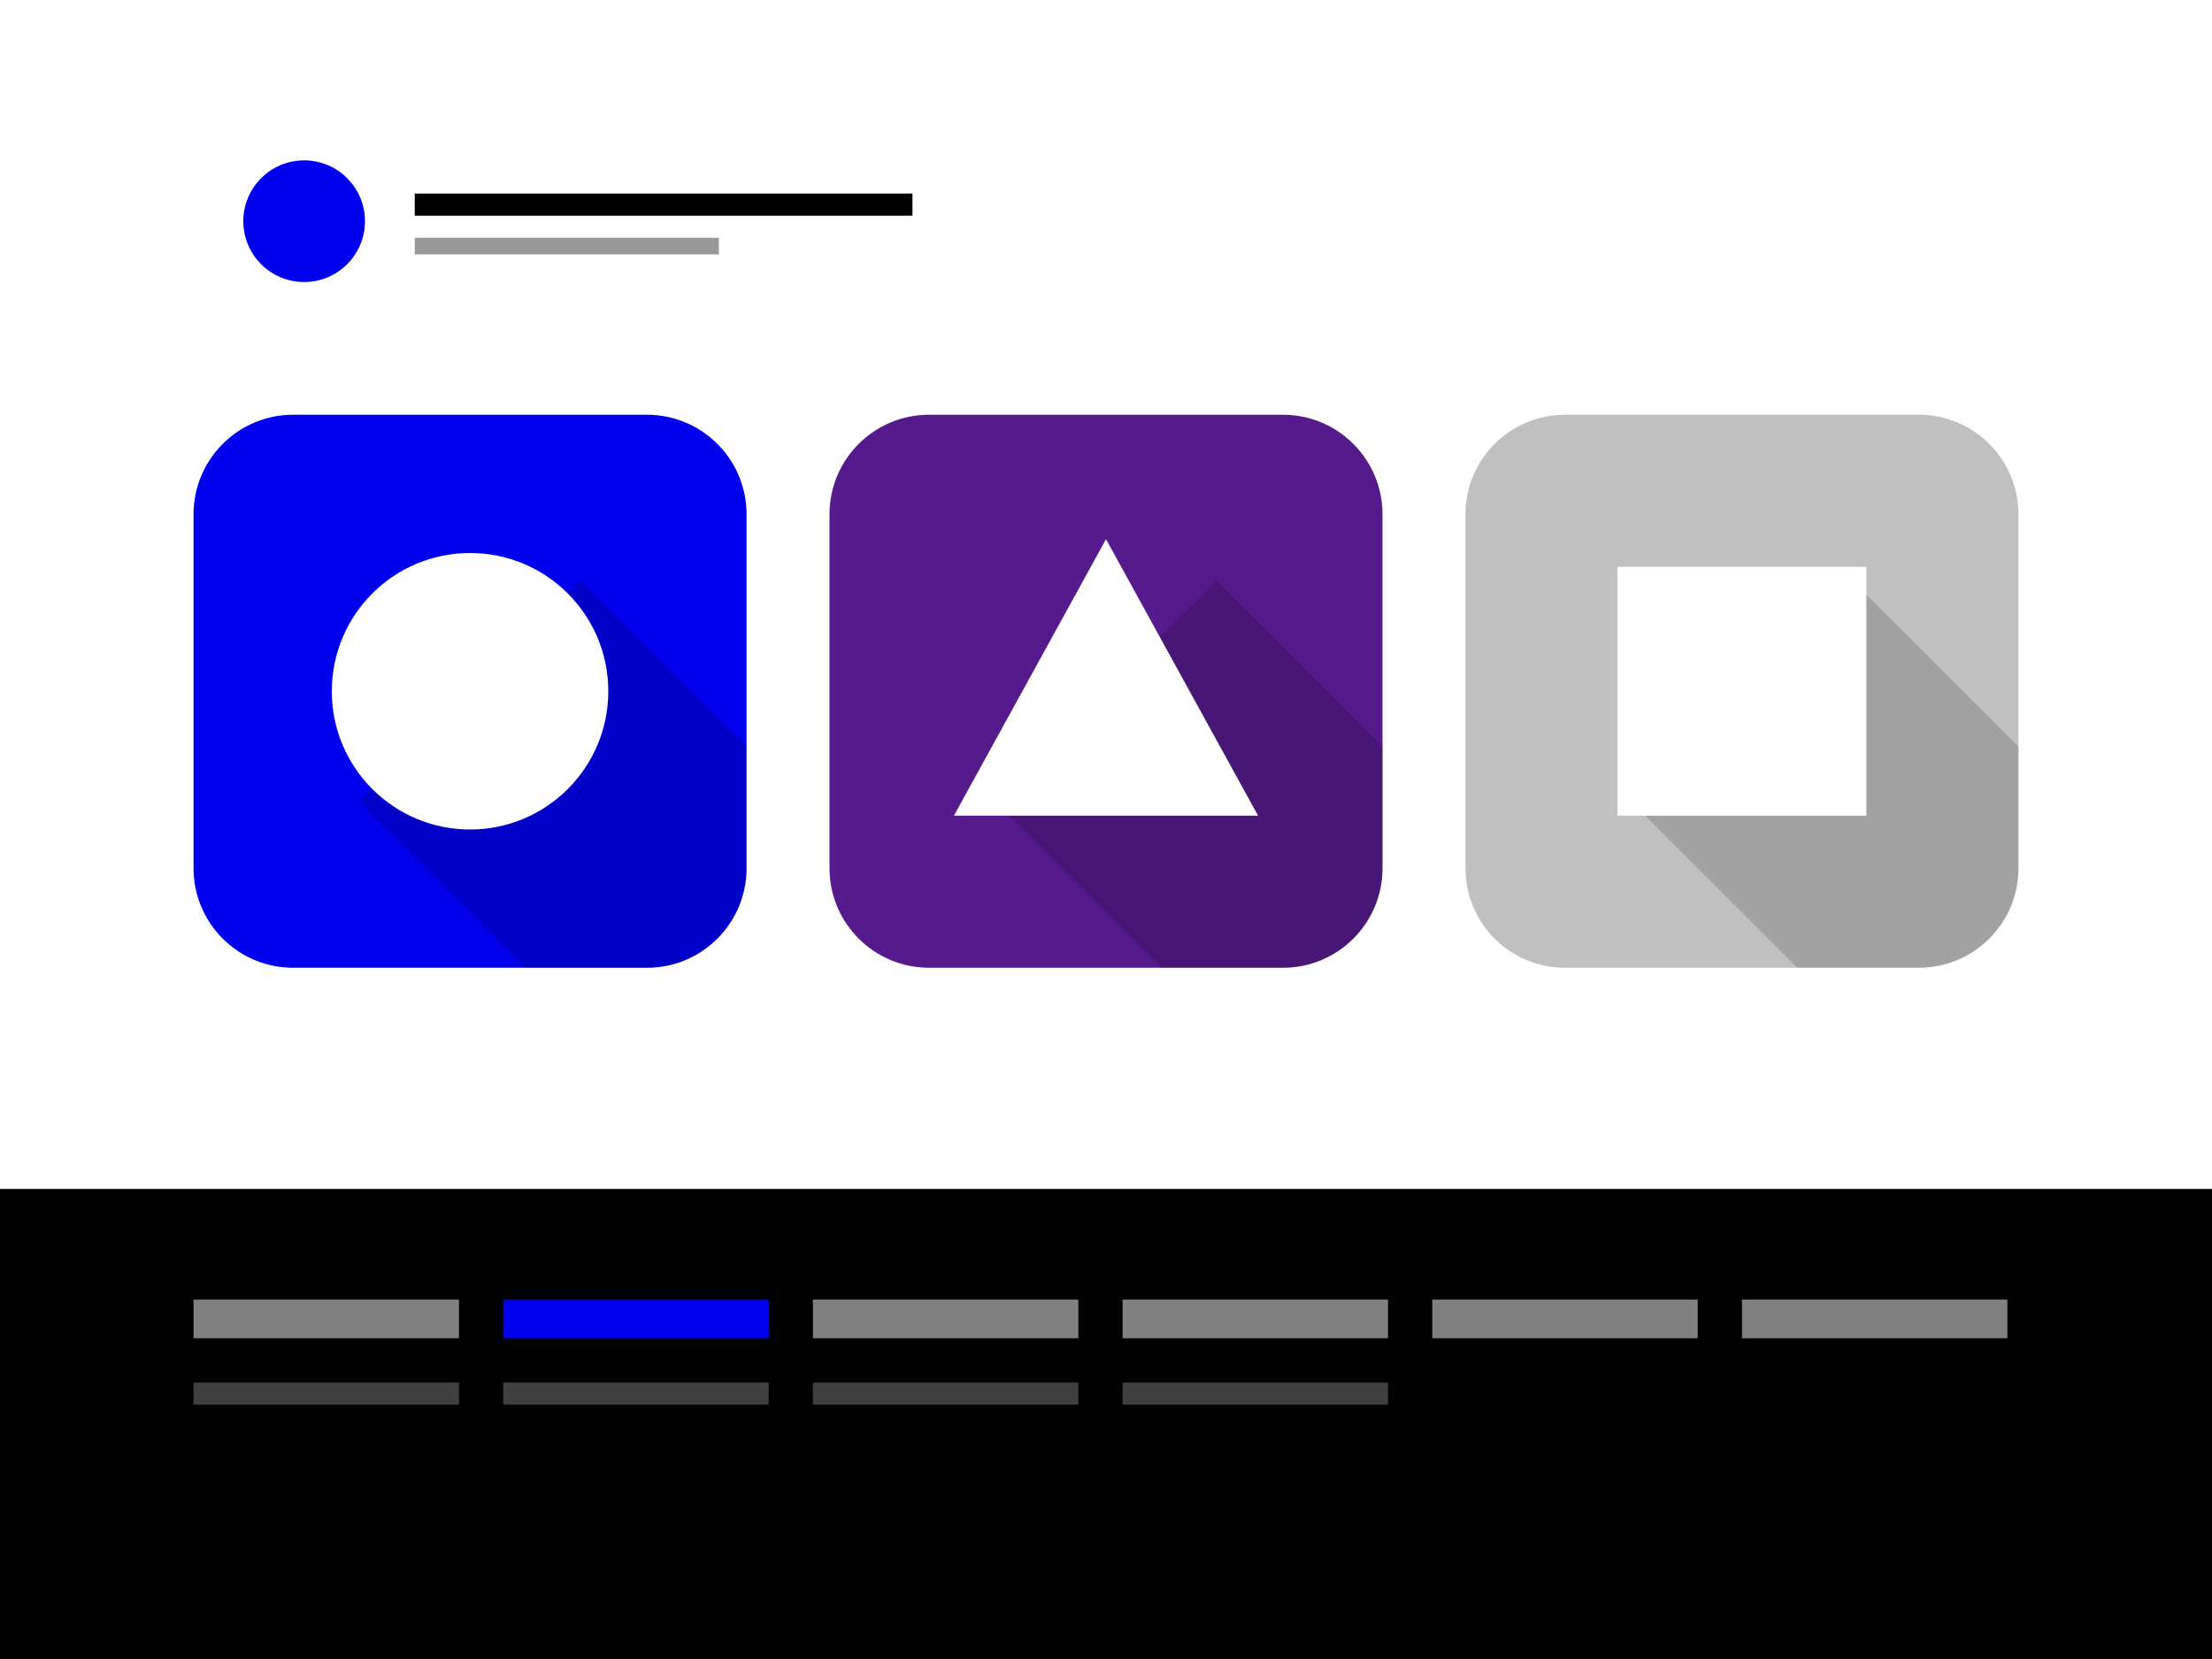
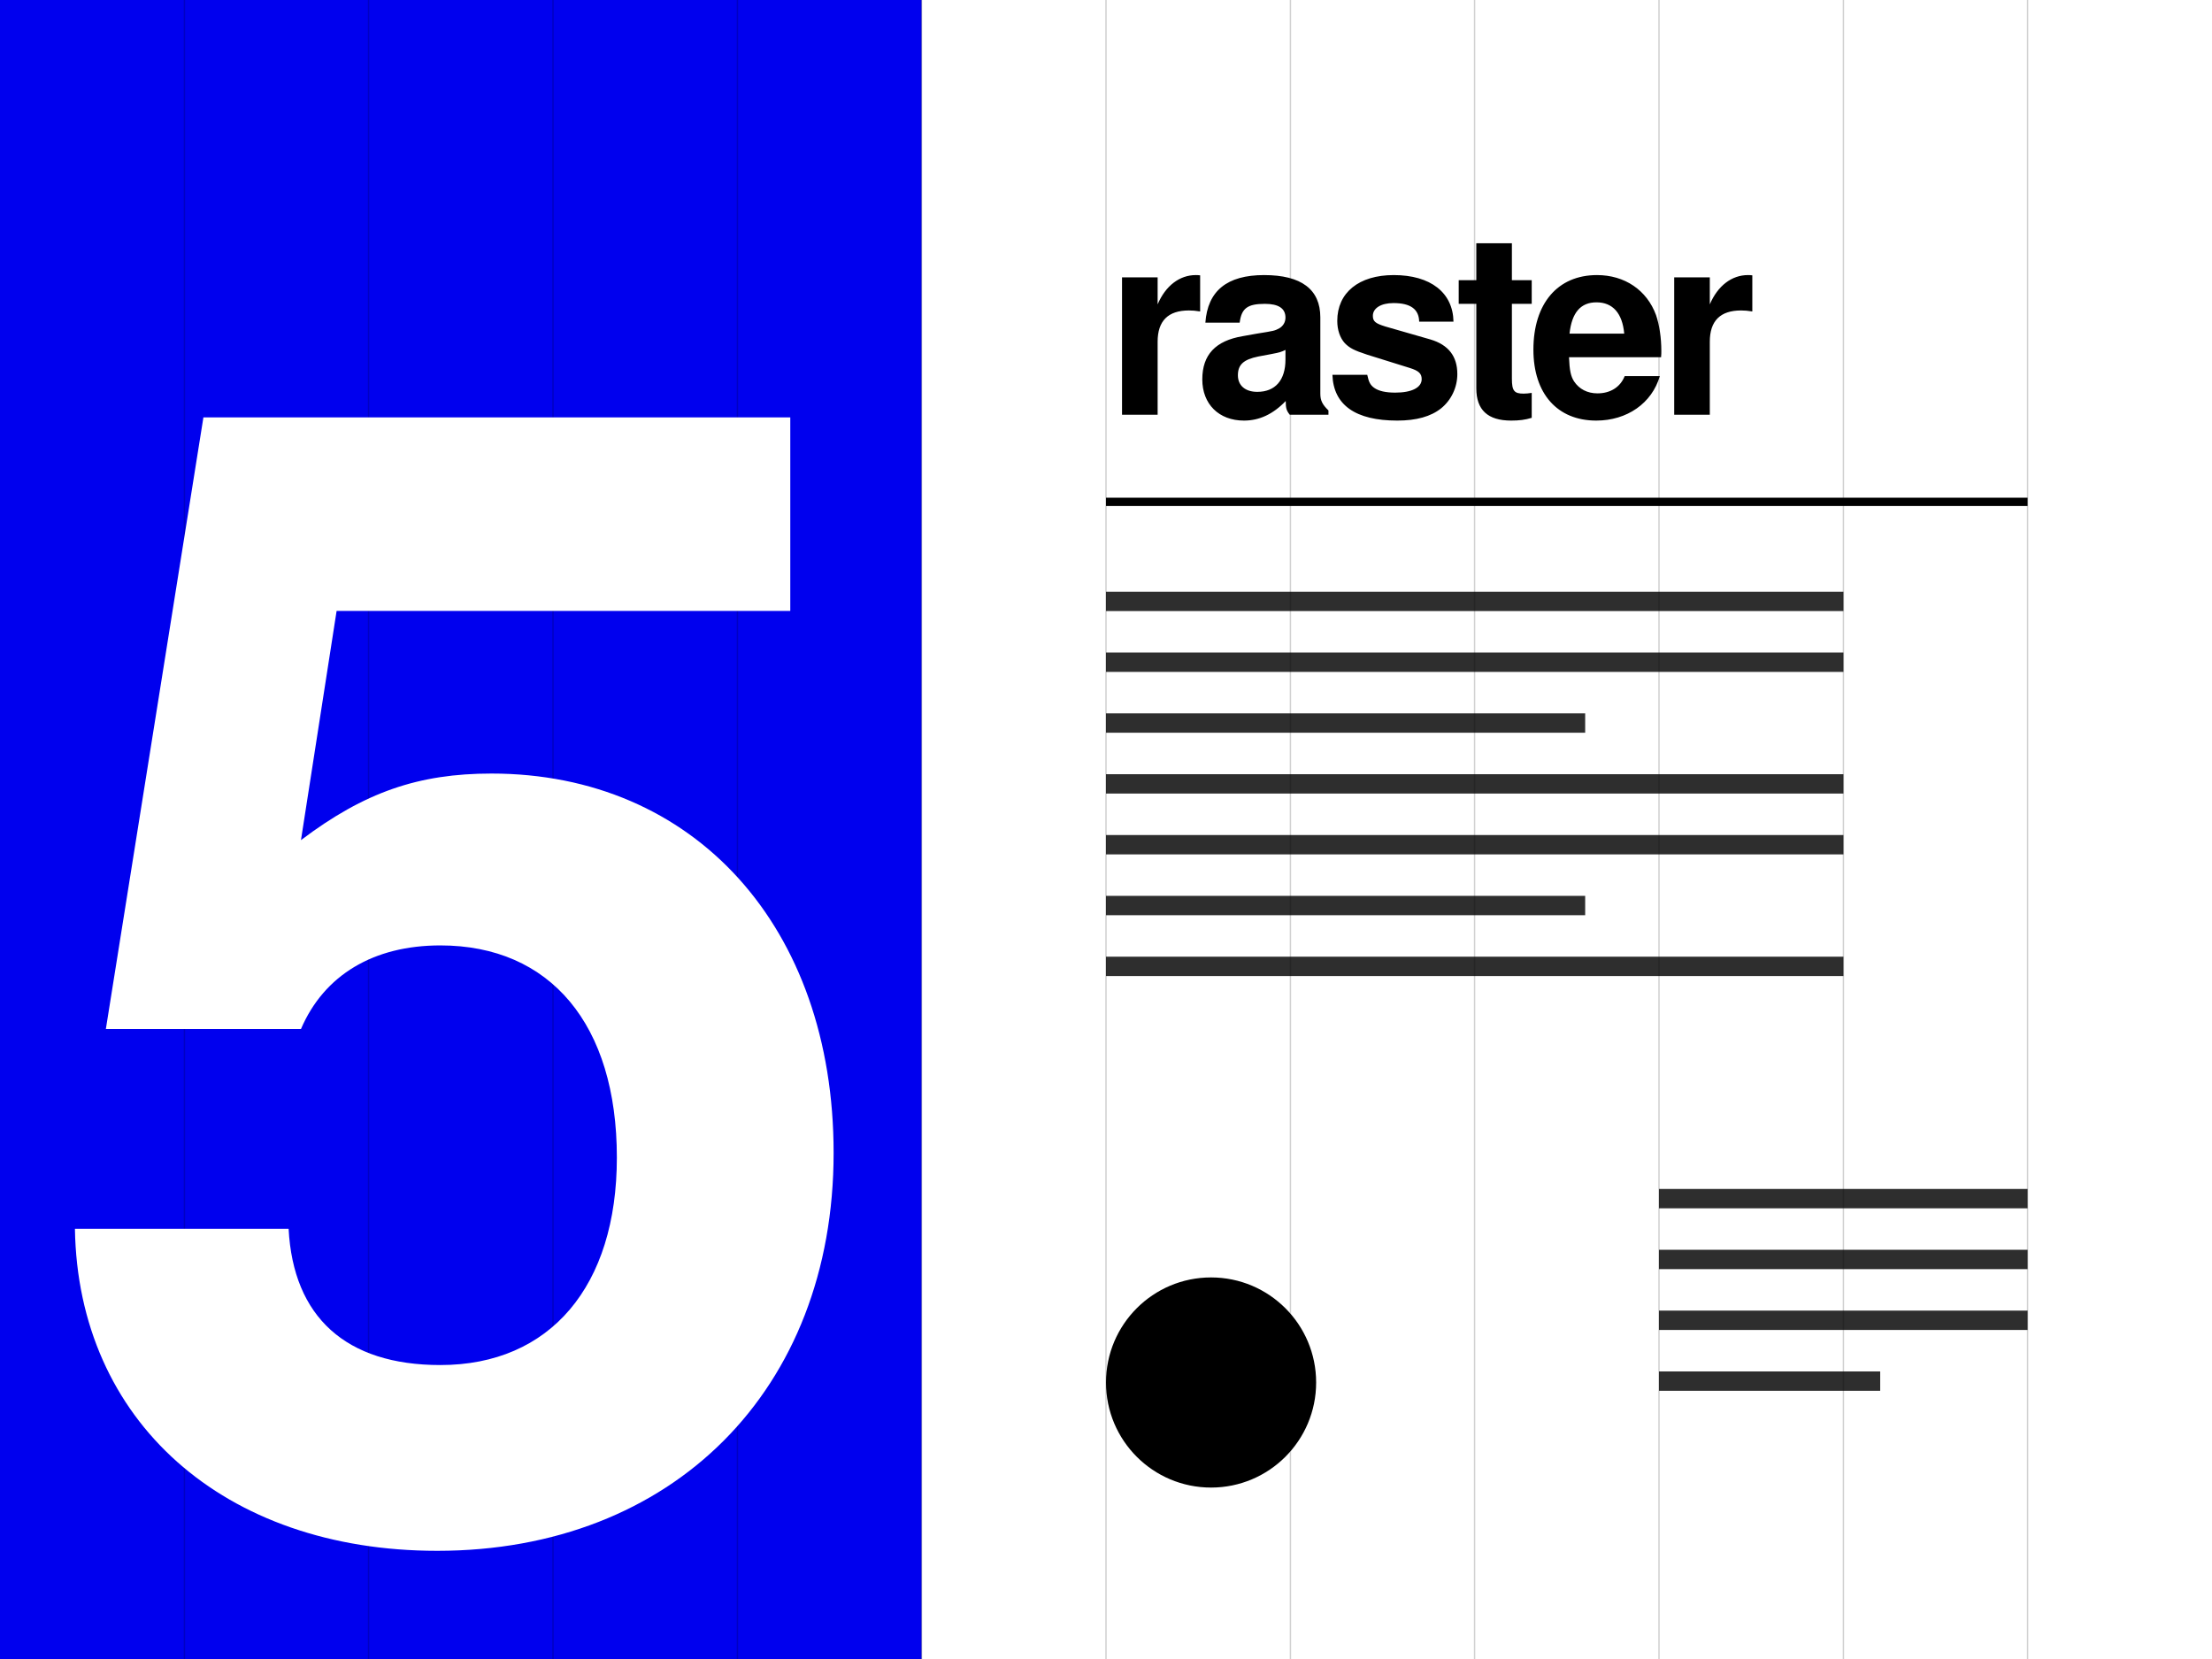
<svg xmlns="http://www.w3.org/2000/svg" viewBox="0 0 800 600" role="img" aria-label="Brutalist Web (2014): abstract plate in the visual language of the style">
  <rect x="0" y="0" width="800" height="600" fill="#FFFFFF" />
-   <rect x="0" y="430" width="800" height="170" fill="#000000" />
-   <clipPath id="flat-clip-0">
-     <rect x="70" y="150" width="200" height="200" rx="36" />
-   </clipPath>
-   <rect x="70" y="150" width="200" height="200" fill="#0000EE" rx="36" />
-   <g clip-path="url(#flat-clip-0)">
-     <polygon points="130,290 210,210 410,410 330,490" fill="#000000" opacity="0.16" />
-   </g>
-   <circle cx="170" cy="250" r="50" fill="#FFFFFF" />
-   <clipPath id="flat-clip-1">
-     <rect x="300" y="150" width="200" height="200" rx="36" />
-   </clipPath>
-   <rect x="300" y="150" width="200" height="200" fill="#551A8B" rx="36" />
-   <g clip-path="url(#flat-clip-1)">
-     <polygon points="360,290 440,210 640,410 560,490" fill="#000000" opacity="0.16" />
-   </g>
-   <polygon points="400,195 455,295 345,295" fill="#FFFFFF" />
-   <clipPath id="flat-clip-2">
-     <rect x="530" y="150" width="200" height="200" rx="36" />
-   </clipPath>
-   <rect x="530" y="150" width="200" height="200" fill="#C0C0C0" rx="36" />
-   <g clip-path="url(#flat-clip-2)">
-     <polygon points="590,290 670,210 870,410 790,490" fill="#000000" opacity="0.16" />
-   </g>
-   <rect x="585" y="205" width="90" height="90" fill="#FFFFFF" />
-   <rect x="70" y="470" width="96" height="14" fill="#FFFFFF" opacity="0.5" />
-   <rect x="182" y="470" width="96" height="14" fill="#0000EE" opacity="1" />
-   <rect x="294" y="470" width="96" height="14" fill="#FFFFFF" opacity="0.5" />
-   <rect x="406" y="470" width="96" height="14" fill="#FFFFFF" opacity="0.5" />
-   <rect x="518" y="470" width="96" height="14" fill="#FFFFFF" opacity="0.5" />
-   <rect x="630" y="470" width="96" height="14" fill="#FFFFFF" opacity="0.5" />
-   <rect x="70" y="500" width="96" height="8" fill="#FFFFFF" opacity="0.25" />
-   <rect x="182" y="500" width="96" height="8" fill="#FFFFFF" opacity="0.25" />
-   <rect x="294" y="500" width="96" height="8" fill="#FFFFFF" opacity="0.25" />
-   <rect x="406" y="500" width="96" height="8" fill="#FFFFFF" opacity="0.25" />
-   <circle cx="110" cy="80" r="22" fill="#0000EE" />
-   <rect x="150" y="70" width="180" height="8" fill="#000000" />
-   <rect x="150" y="86" width="110" height="6" fill="#000000" opacity="0.4" />
+   <rect x="0" y="0" width="333.3" height="600" fill="#0000EE" />
+   <line x1="66.7" y1="0" x2="66.7" y2="600" stroke="#000000" stroke-width="0.5" opacity="0.18" />
+   <line x1="133.3" y1="0" x2="133.3" y2="600" stroke="#000000" stroke-width="0.5" opacity="0.18" />
+   <line x1="200" y1="0" x2="200" y2="600" stroke="#000000" stroke-width="0.5" opacity="0.18" />
+   <line x1="266.7" y1="0" x2="266.7" y2="600" stroke="#000000" stroke-width="0.5" opacity="0.18" />
+   <line x1="333.3" y1="0" x2="333.3" y2="600" stroke="#000000" stroke-width="0.5" opacity="0.18" />
+   <line x1="400" y1="0" x2="400" y2="600" stroke="#000000" stroke-width="0.5" opacity="0.18" />
+   <line x1="466.7" y1="0" x2="466.7" y2="600" stroke="#000000" stroke-width="0.5" opacity="0.18" />
+   <line x1="533.3" y1="0" x2="533.3" y2="600" stroke="#000000" stroke-width="0.5" opacity="0.18" />
+   <line x1="600" y1="0" x2="600" y2="600" stroke="#000000" stroke-width="0.5" opacity="0.18" />
+   <line x1="666.7" y1="0" x2="666.7" y2="600" stroke="#000000" stroke-width="0.5" opacity="0.18" />
+   <line x1="733.3" y1="0" x2="733.3" y2="600" stroke="#000000" stroke-width="0.5" opacity="0.18" />
+   <text x="323.333" y="548" font-family="'Inter Tight','Helvetica Neue',Helvetica,Arial,sans-serif" font-weight="700" font-size="560" letter-spacing="-30" text-anchor="end" fill="#FFFFFF">5</text>
+   <text x="400" y="150" font-family="'Inter Tight','Helvetica Neue',Helvetica,Arial,sans-serif" font-weight="700" font-size="92" letter-spacing="-4" fill="#000000">raster</text>
+   <rect x="400" y="180" width="333.3" height="3" fill="#000000" />
+   <rect x="400" y="214" width="266.7" height="7" fill="#000000" opacity="0.82" />
+   <rect x="400" y="236" width="266.7" height="7" fill="#000000" opacity="0.82" />
+   <rect x="400" y="258" width="173.3" height="7" fill="#000000" opacity="0.82" />
+   <rect x="400" y="280" width="266.7" height="7" fill="#000000" opacity="0.82" />
+   <rect x="400" y="302" width="266.7" height="7" fill="#000000" opacity="0.82" />
+   <rect x="400" y="324" width="173.3" height="7" fill="#000000" opacity="0.82" />
+   <rect x="400" y="346" width="266.7" height="7" fill="#000000" opacity="0.82" />
+   <rect x="600" y="430" width="133.3" height="7" fill="#000000" opacity="0.82" />
+   <rect x="600" y="452" width="133.3" height="7" fill="#000000" opacity="0.82" />
+   <rect x="600" y="474" width="133.3" height="7" fill="#000000" opacity="0.82" />
+   <rect x="600" y="496" width="80" height="7" fill="#000000" opacity="0.82" />
+   <circle cx="438" cy="500" r="38" fill="#000000" />
</svg>
